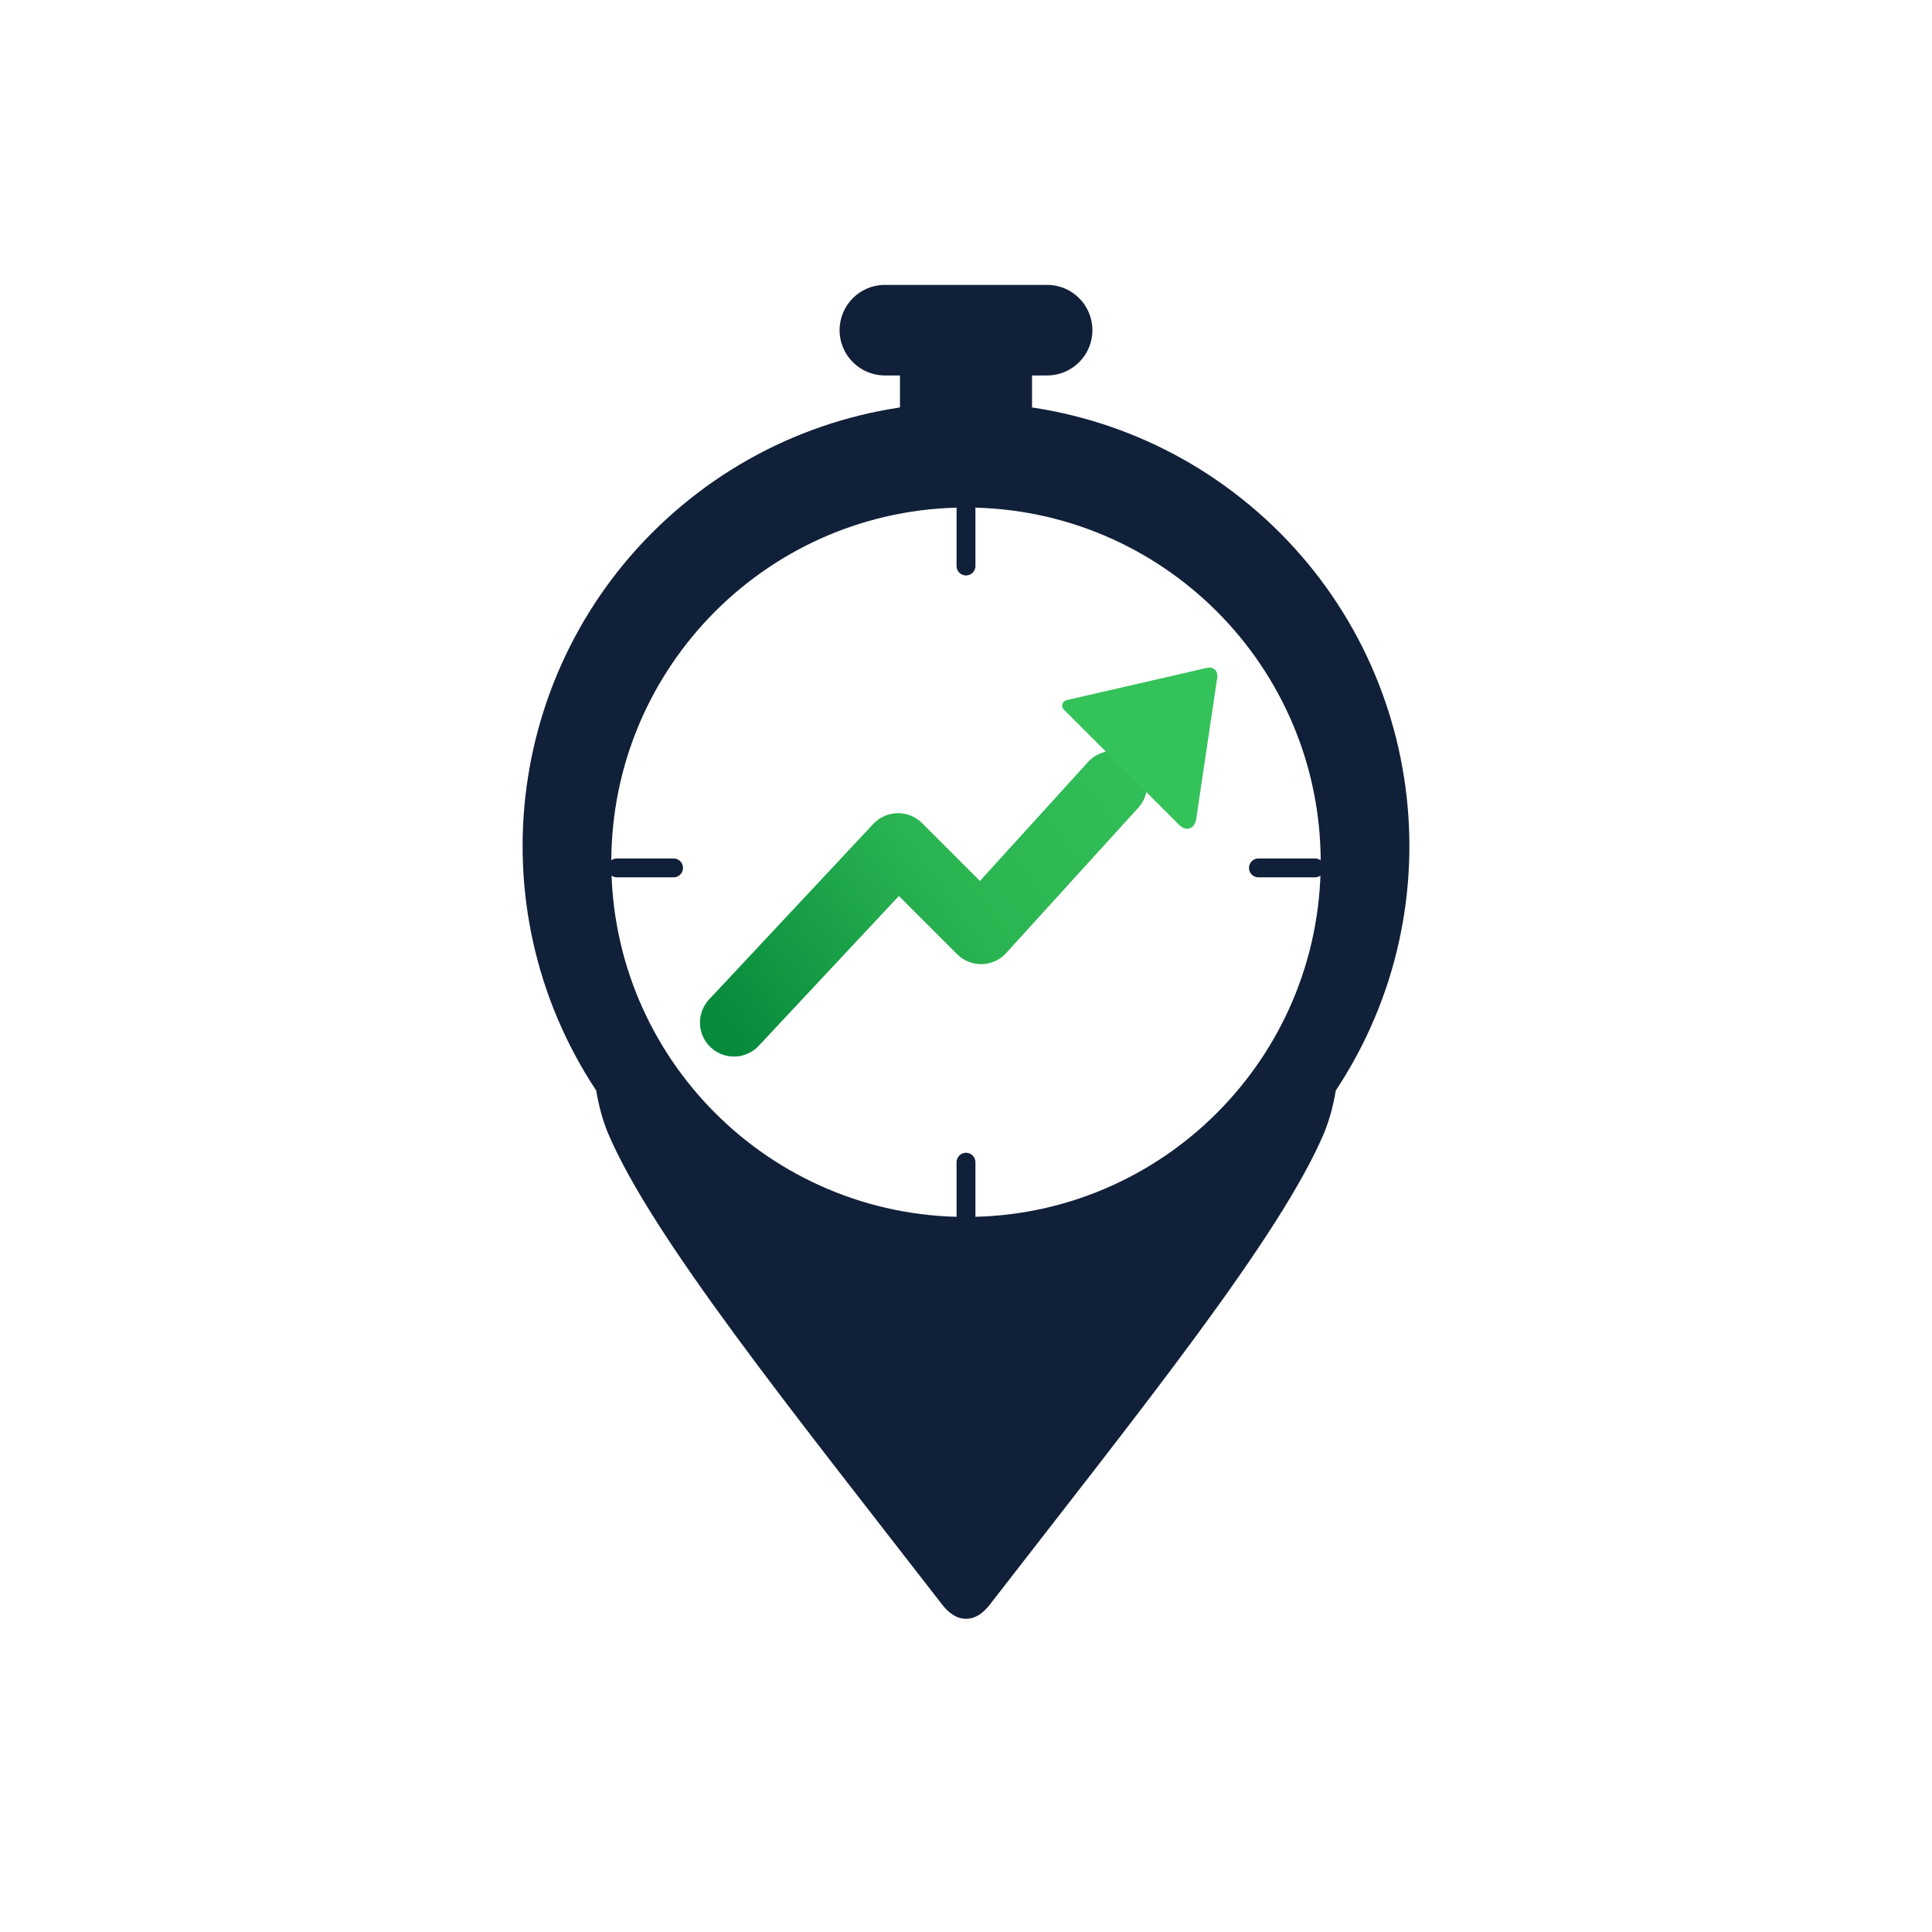
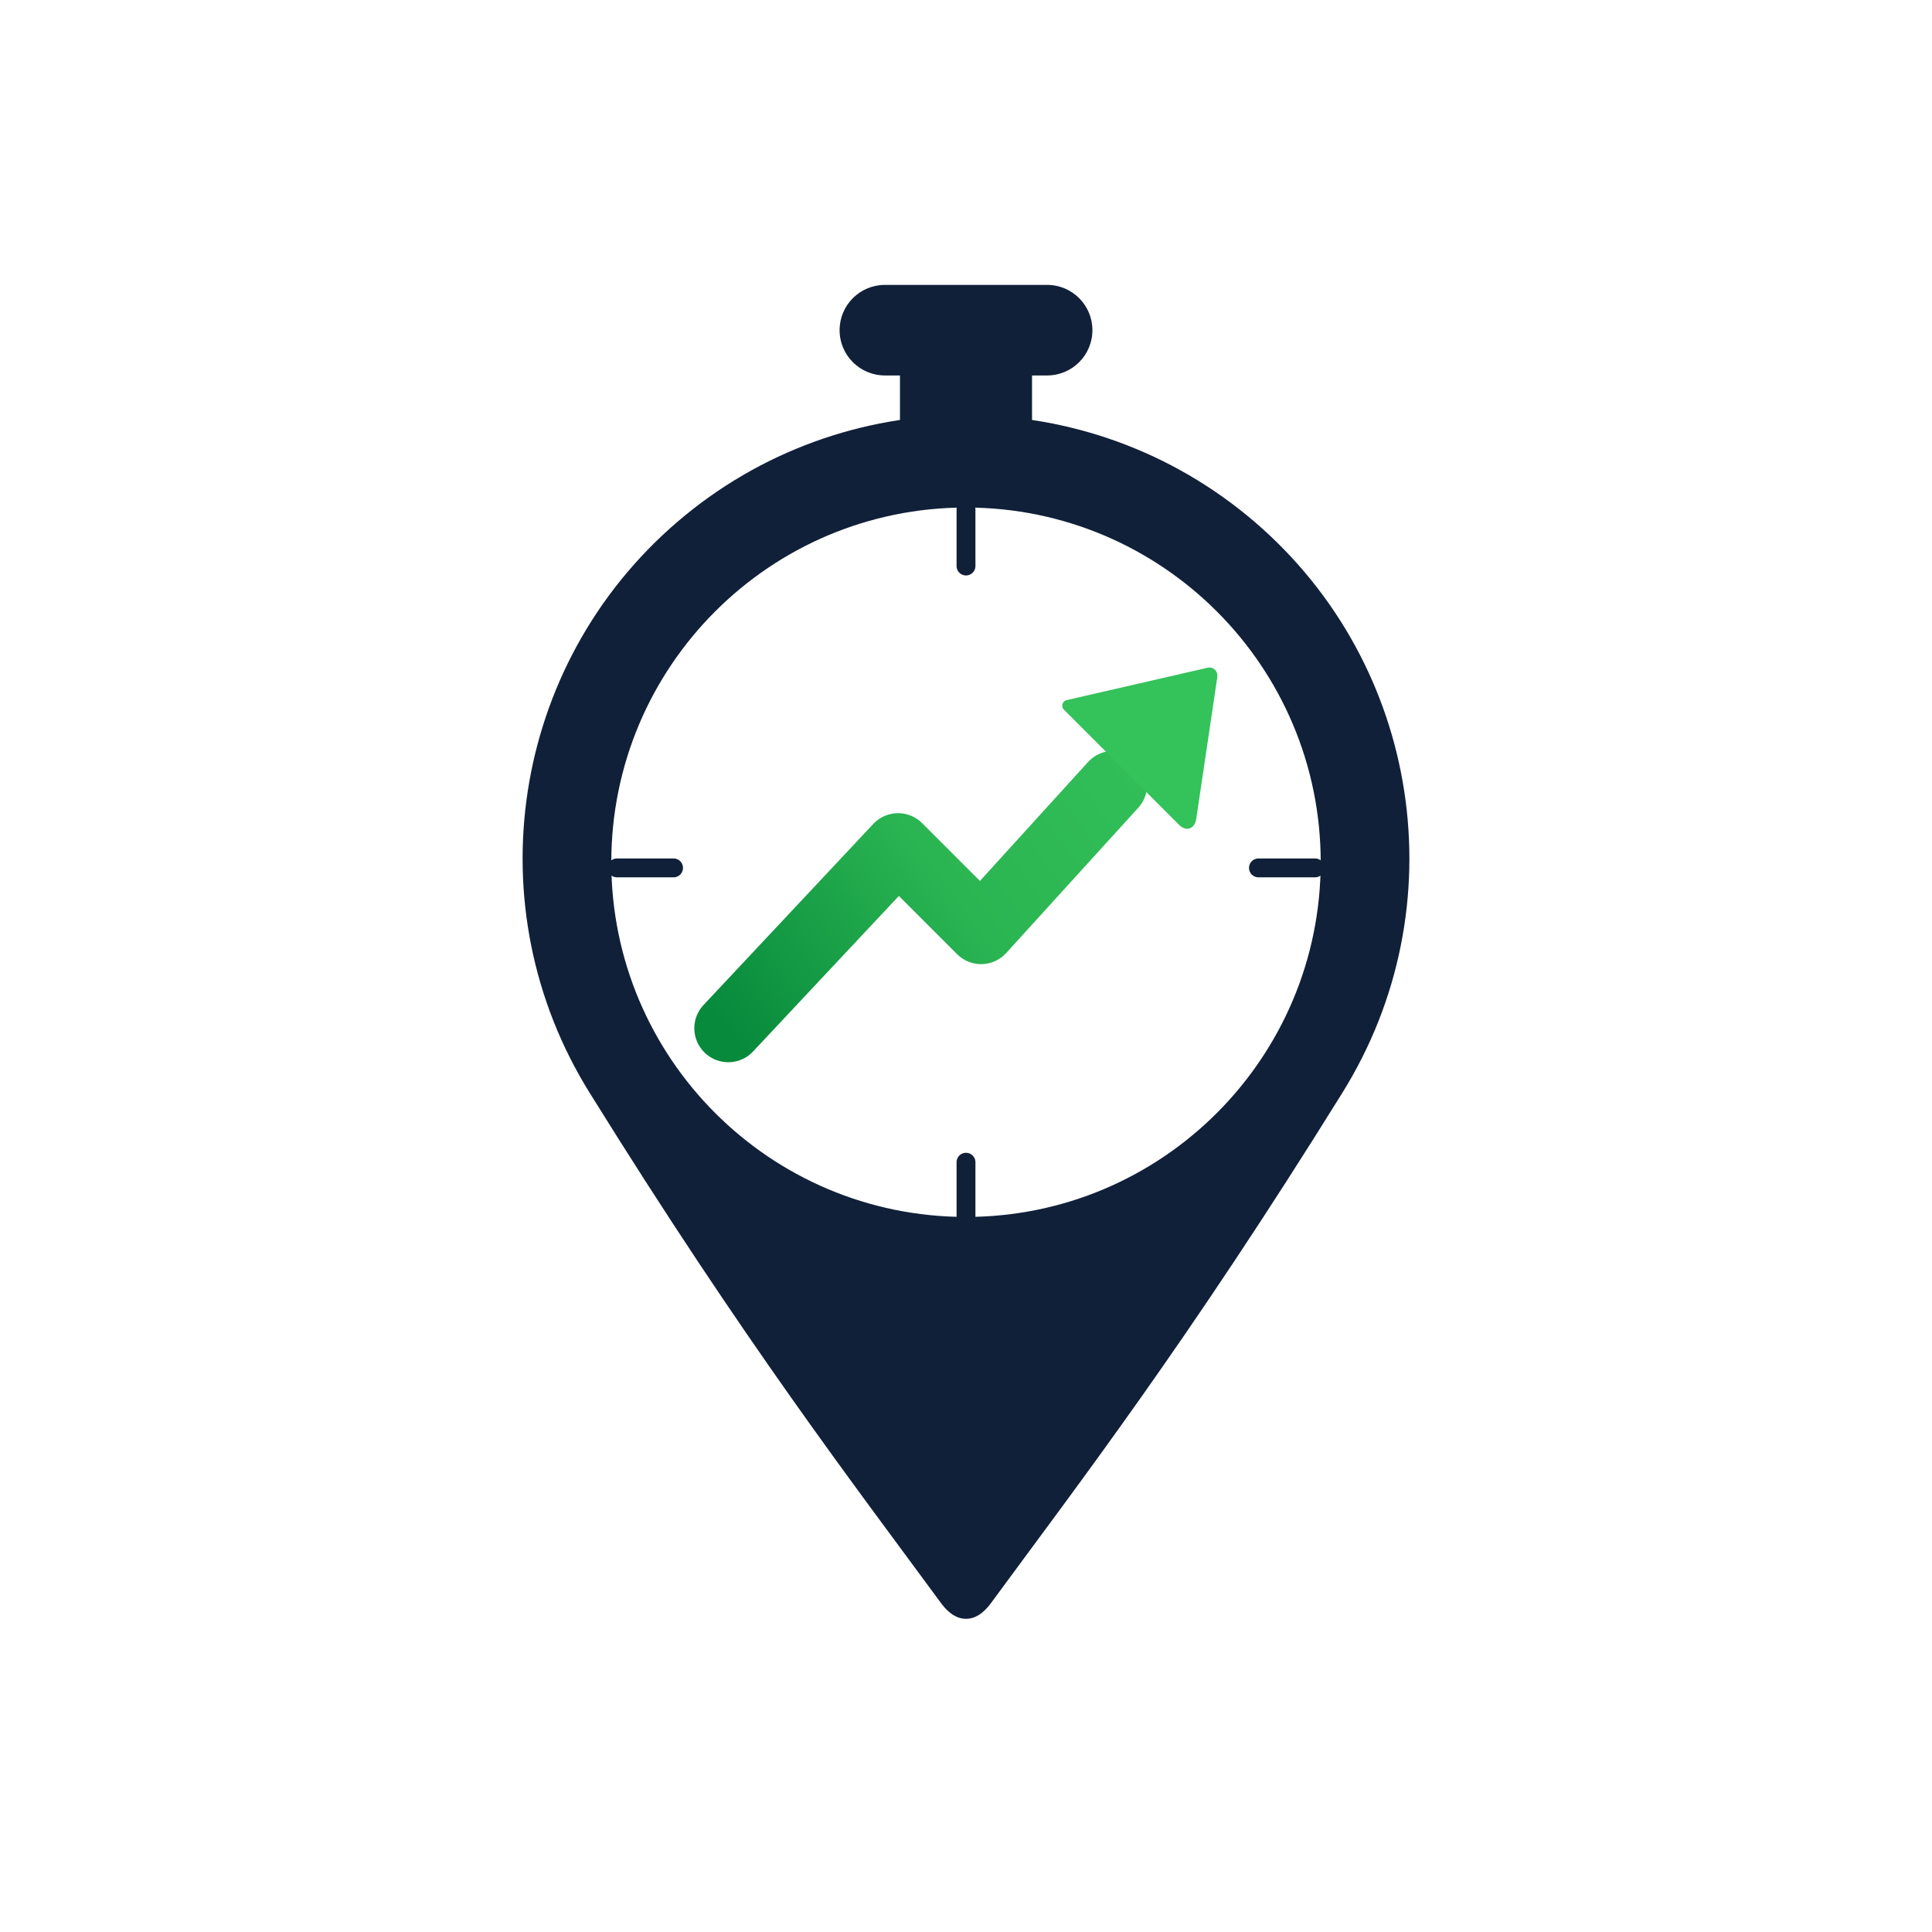
<svg xmlns="http://www.w3.org/2000/svg" viewBox="0 0 1024 1024">
  <defs>
    <linearGradient id="g" x1="385" y1="545" x2="640" y2="360" gradientUnits="userSpaceOnUse">
      <stop offset="0" stop-color="#078a3c" />
      <stop offset="0.45" stop-color="#2bb552" />
      <stop offset="1" stop-color="#34c25a" />
    </linearGradient>
  </defs>
  <rect width="1024" height="1024" fill="#fff" />
  <g fill="#112039">
    <rect x="445" y="151" width="134" height="48" rx="24" />
    <rect x="477" y="190" width="70" height="45" />
-     <path d="M512 858 Q505 858 499 850 C420 748 345 655 322 600 Q318 590 316 578 A235 235 0 1 1 708 578 Q706 590 702 600 C679 655 604 748 525 850 Q519 858 512 858 Z" />
+     <path d="M512 858 Q505 858 499 850 C452 786 395 712 312.7 579.5 A235 235 0 1 1 711.3 579.5 C629 712 572 786 525 850 Q519 858 512 858 Z" />
  </g>
  <circle cx="512" cy="457" r="188" fill="#fff" />
  <g stroke="#112039" stroke-width="10" stroke-linecap="round">
    <line x1="512" y1="270" x2="512" y2="300" />
    <line x1="512" y1="616" x2="512" y2="646" />
    <line x1="327" y1="460" x2="357" y2="460" />
    <line x1="667" y1="460" x2="697" y2="460" />
  </g>
-   <polyline points="389,542 476,449 520,493 590,416" fill="none" stroke="url(#g)" stroke-width="36" stroke-linecap="round" stroke-linejoin="round" />
+   <polyline points="386,545 476,449 520,493 590,416" fill="none" stroke="url(#g)" stroke-width="36" stroke-linecap="round" stroke-linejoin="round" />
  <path d="M566 374 L640 357 Q643 356 642 360 L631 434 Q630 438 627 435 Z" fill="#34c25a" stroke="#34c25a" stroke-width="6" stroke-linejoin="round" />
</svg>
